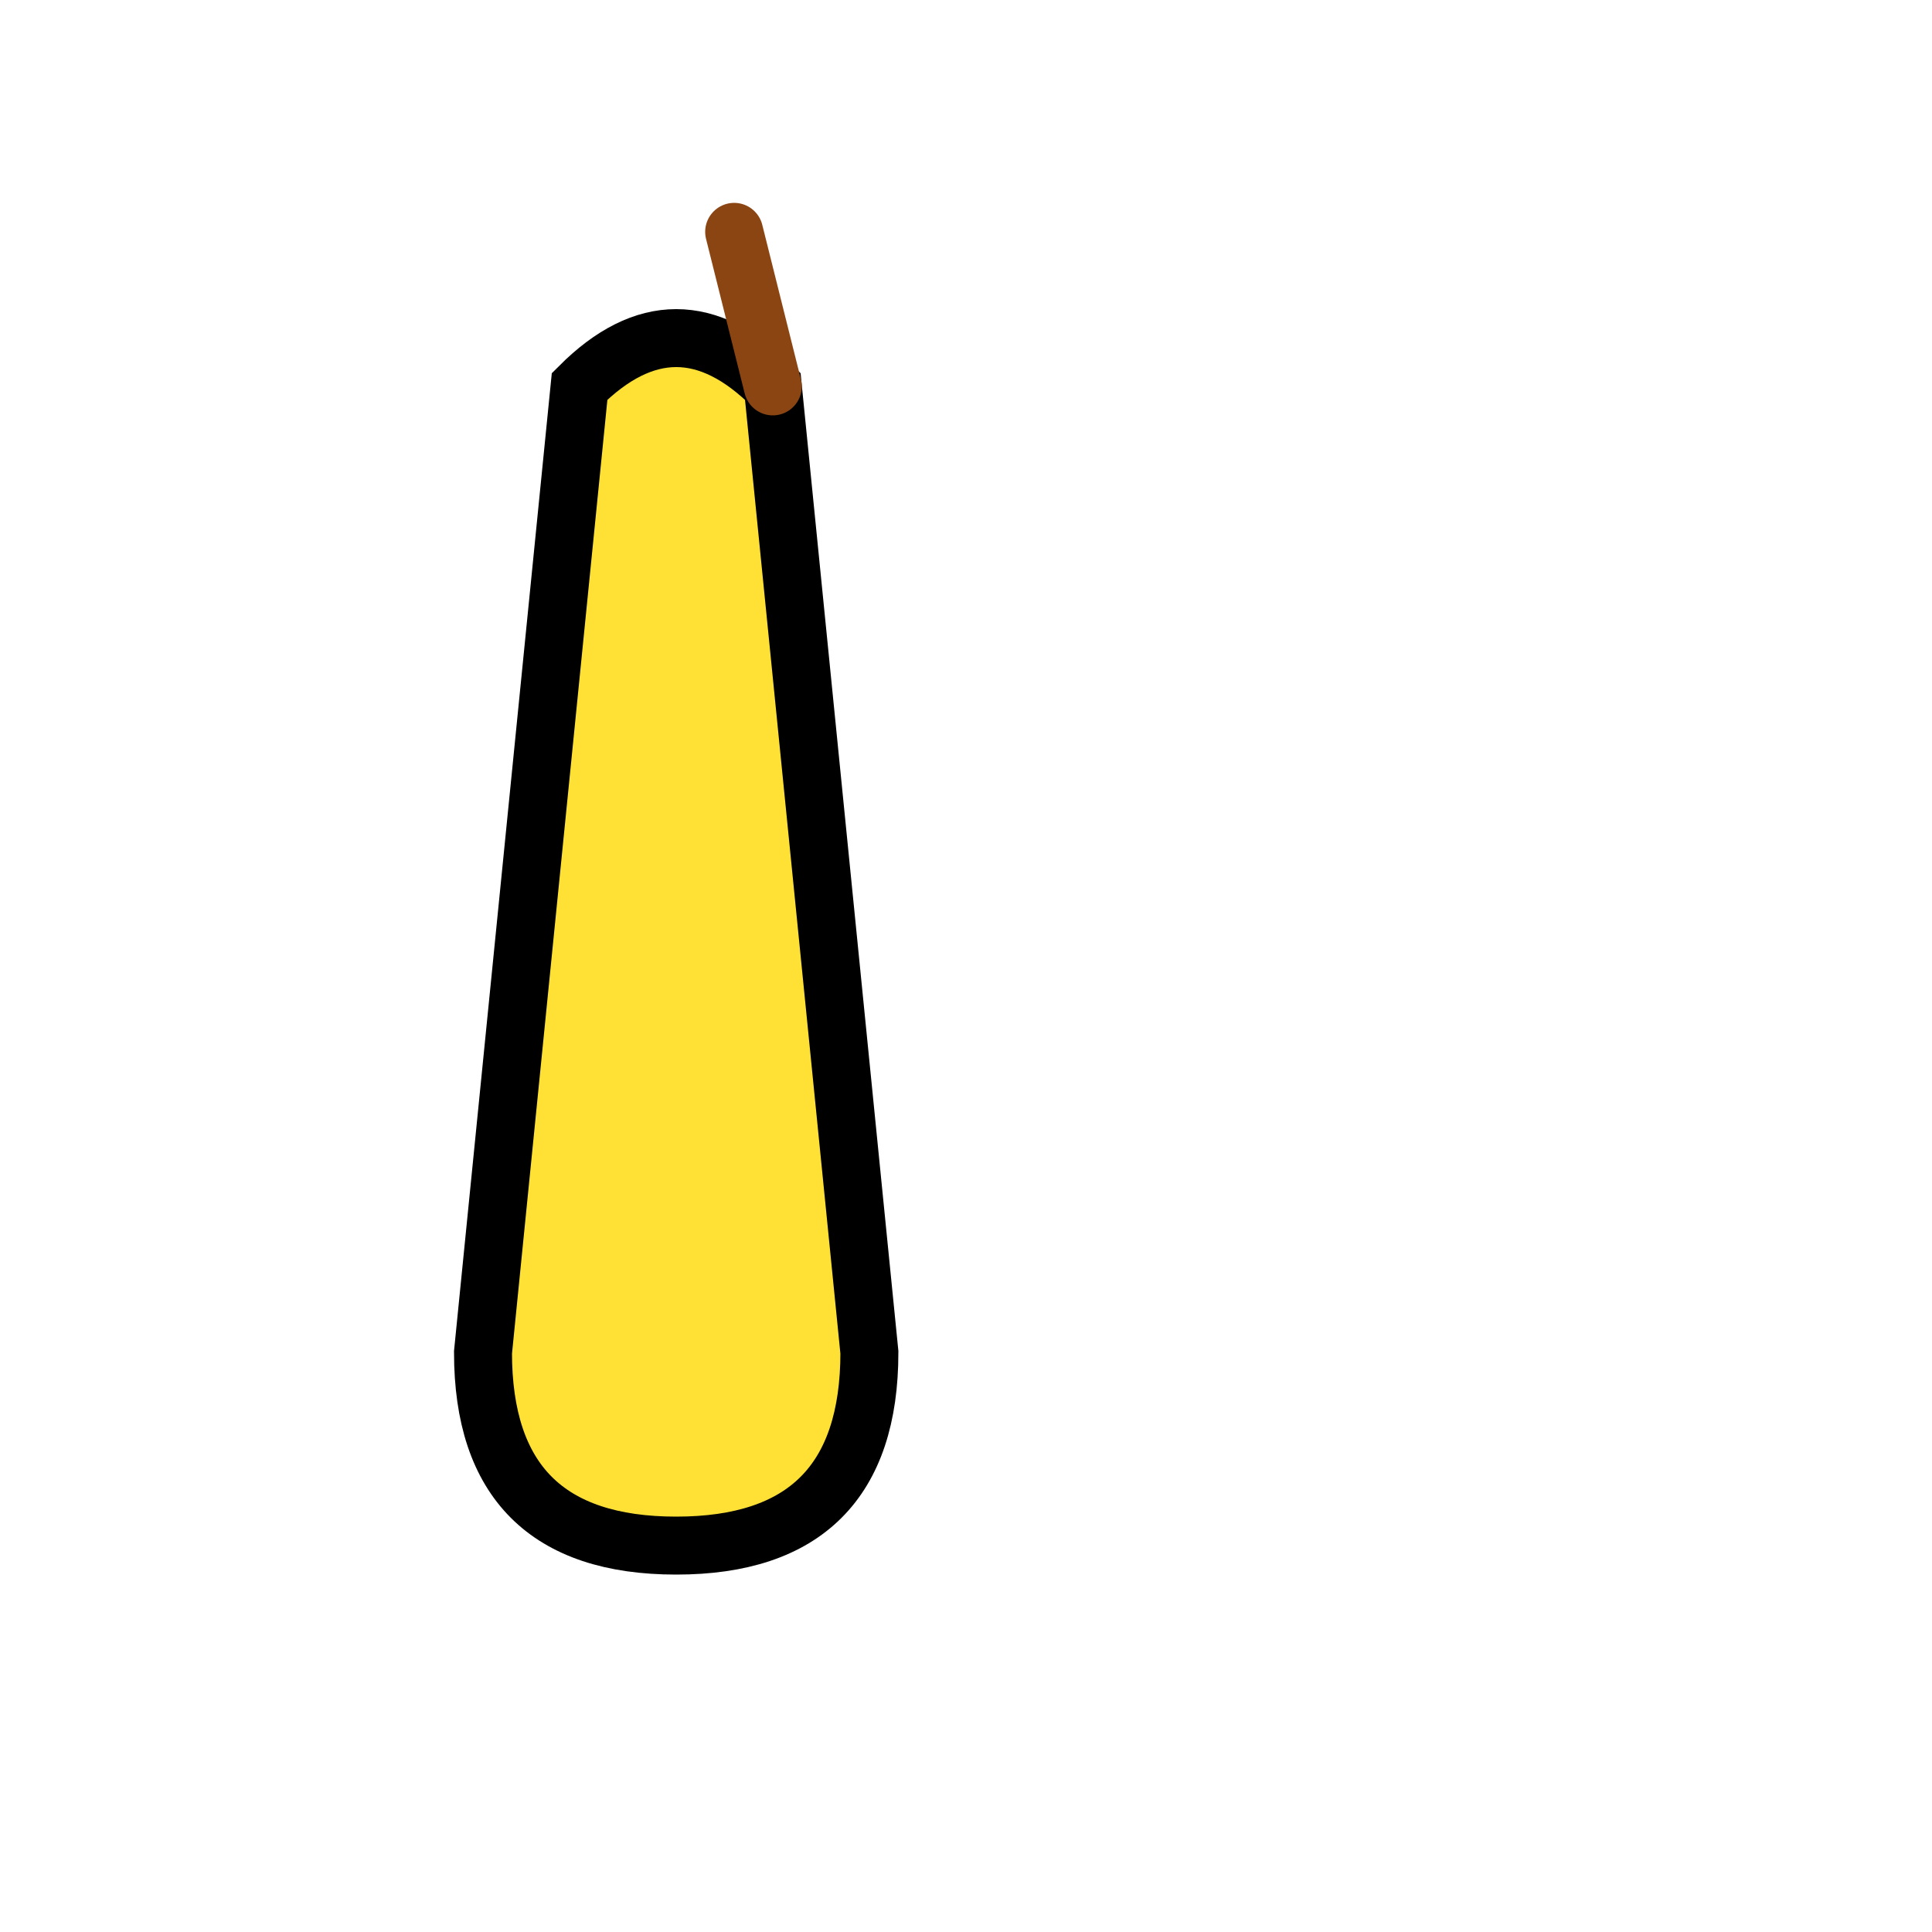
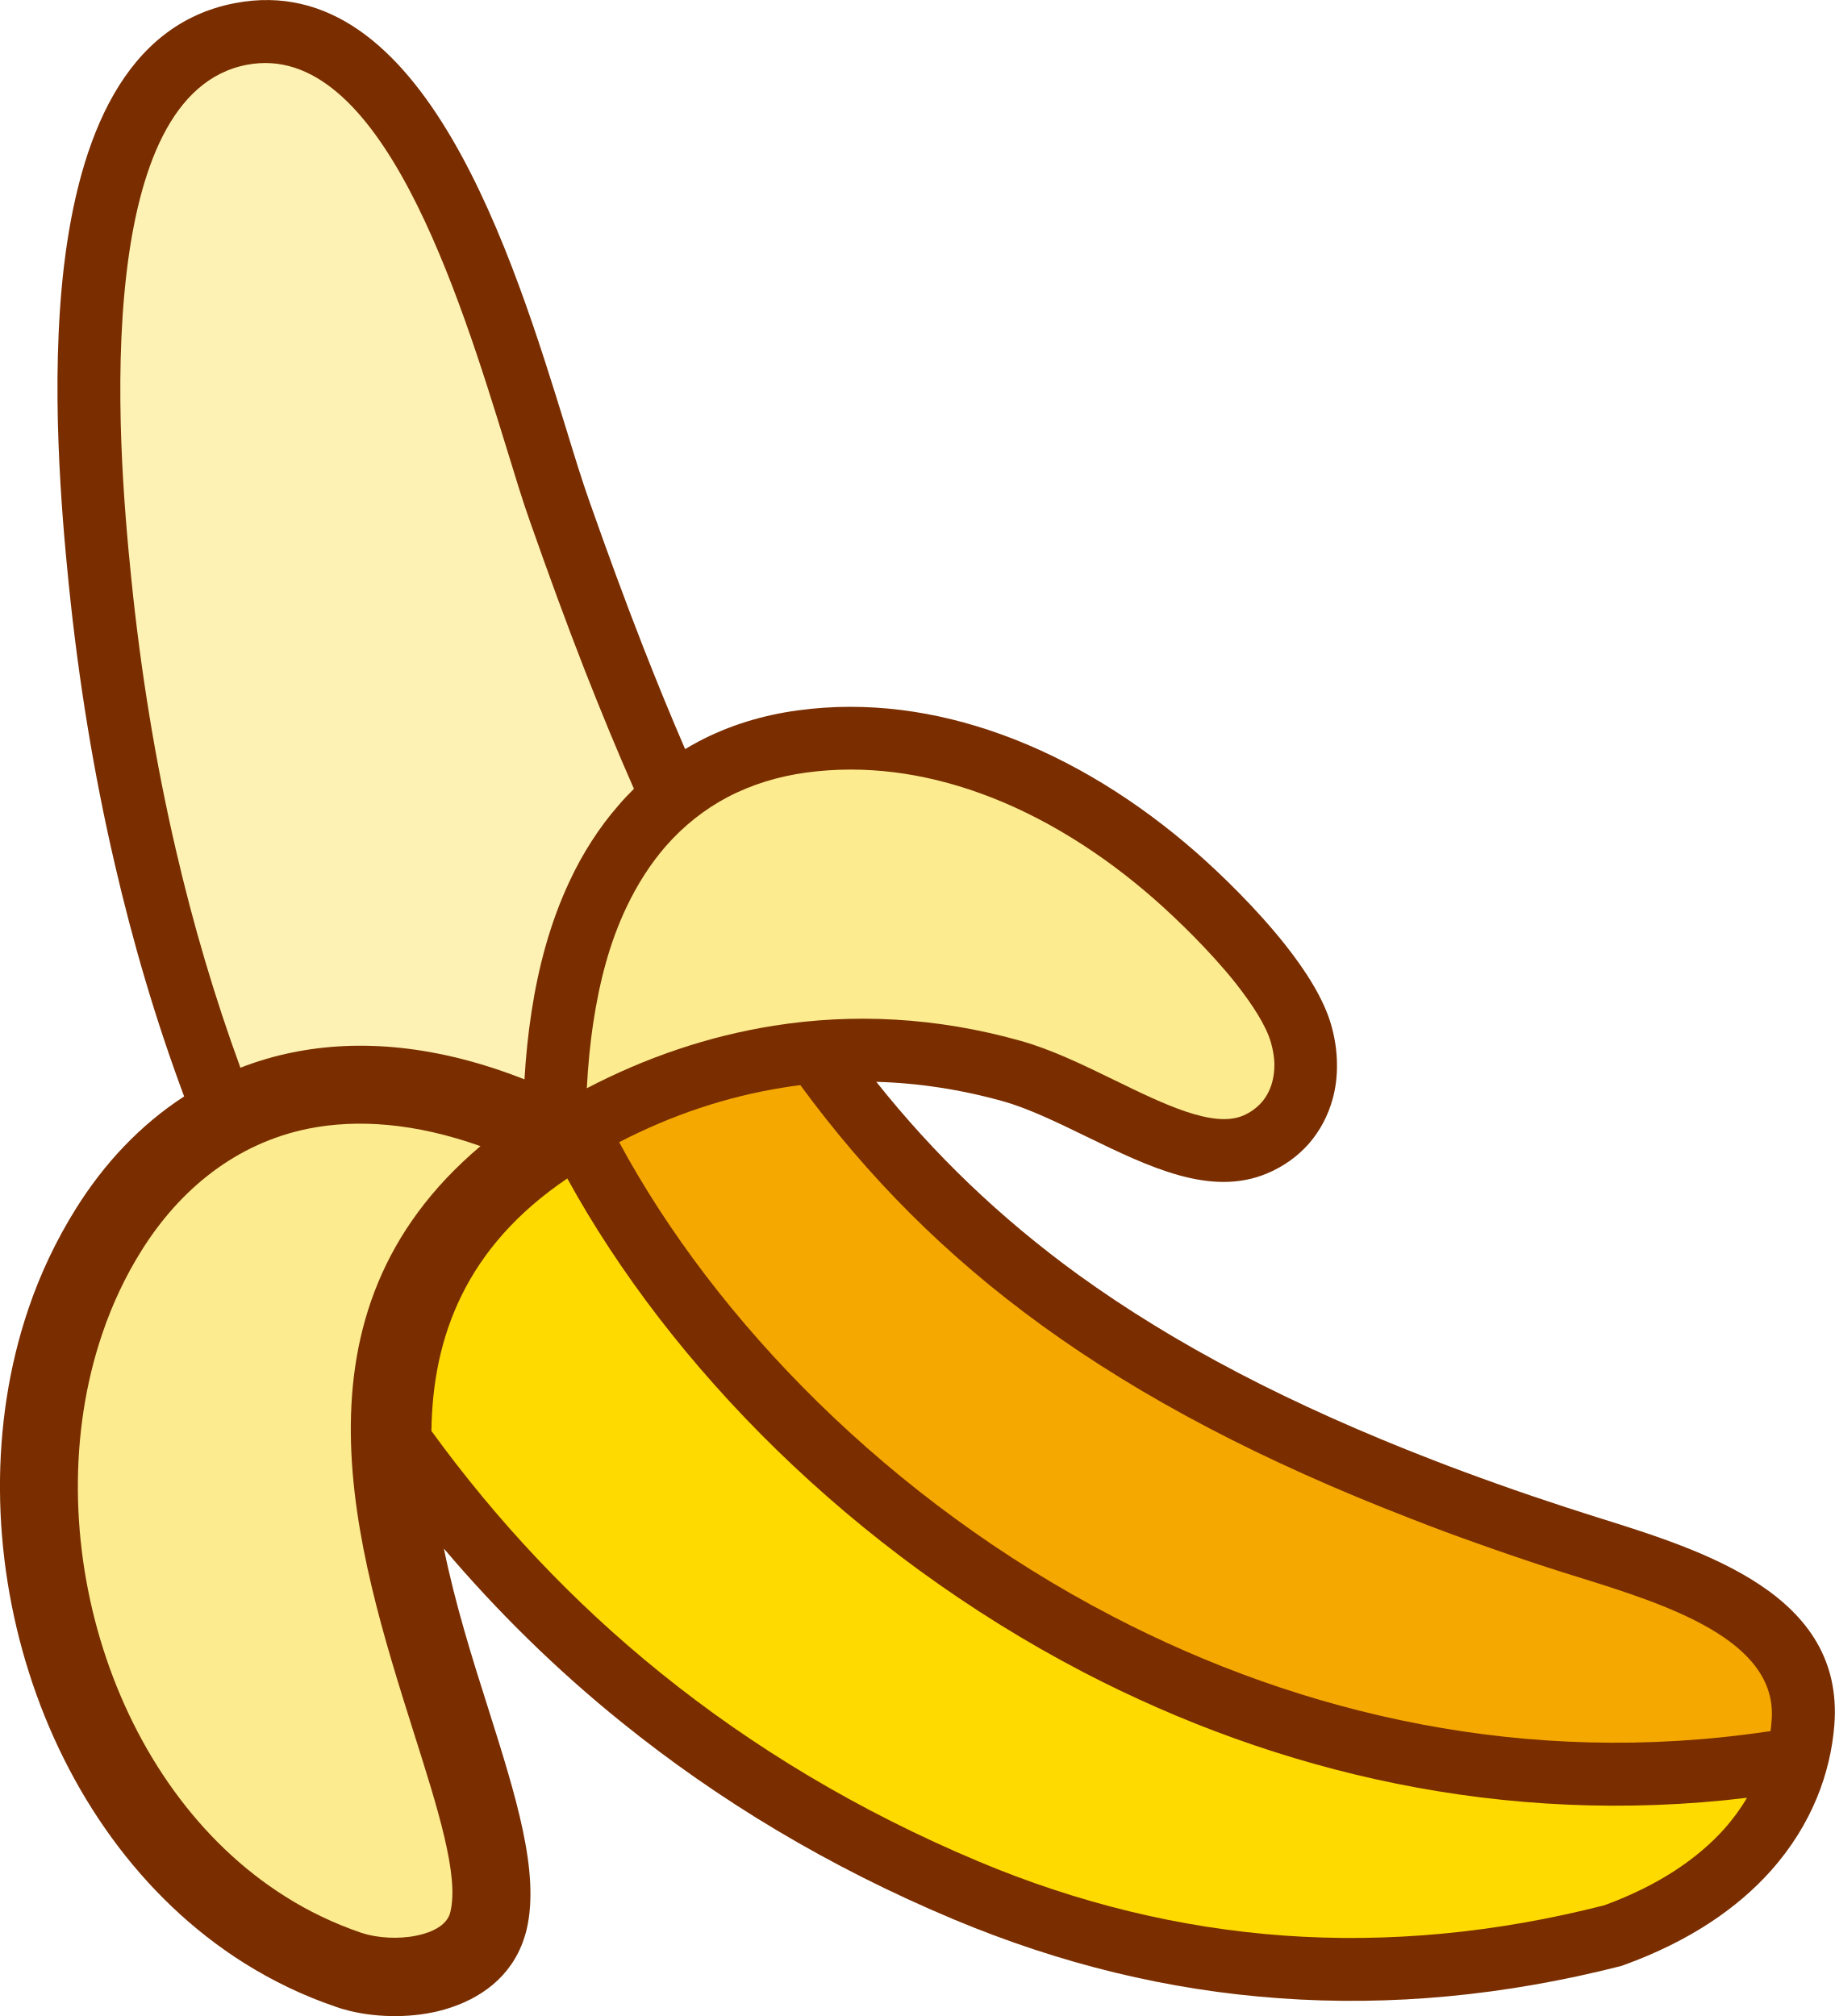
- <svg xmlns="http://www.w3.org/2000/svg" viewBox="0 0 100 100">
-   <path d="M30 20 Q35 15 40 20 L45 70 Q45 80 35 80 Q25 80 25 70 Z" fill="#FFE135" stroke="#000" stroke-width="3" />
-   <line x1="40" y1="20" x2="38" y2="12" stroke="#8B4513" stroke-width="3" stroke-linecap="round" />
+ <svg xmlns="http://www.w3.org/2000/svg" version="1.1" id="Layer_1" x="0px" y="0px" viewBox="0 0 111.81 122.88" style="enable-background:new 0 0 111.81 122.88" xml:space="preserve">
+   <style type="text/css">
+ .st0{fill:#7A2E00;}
+ .st1{fill:#FCEB8F;}
+ .st2{fill:#FEDA00;}
+ .st3{fill:#FDF2B4;}
+ .st4{fill:#F5A800;}
+ </style>
+   <g>
+     <path class="st0" d="M11.22,66.83c-1.71-4.59-3.11-9.33-4.23-14.18c-1.29-5.54-2.21-11.24-2.8-17.03C3.76,31.35,3.05,23.4,3.9,16.2 C4.83,8.42,7.57,1.48,14.32,0.19c11.52-2.2,16.95,15.47,20.2,26.01c0.51,1.67,0.97,3.15,1.37,4.28c1.09,3.1,2.18,6.08,3.31,8.97 c0.84,2.15,1.69,4.22,2.55,6.21c0.26-0.16,0.52-0.3,0.79-0.45c1.89-1,3.94-1.62,6.07-1.91c4.24-0.58,8.43,0.03,12.37,1.45 c4.37,1.57,8.43,4.15,11.92,7.21c1.49,1.31,3.65,3.4,5.39,5.59c1.31,1.65,2.4,3.38,2.84,4.96c0.21,0.75,0.33,1.51,0.34,2.26 c0.02,0.78-0.07,1.52-0.26,2.21c-0.28,1.02-0.77,1.95-1.46,2.74c-0.66,0.75-1.51,1.37-2.53,1.8c-3.44,1.45-7.2-0.39-11.01-2.24 c-1.75-0.85-3.51-1.71-5.07-2.15c-2.61-0.73-5.2-1.12-7.74-1.19c3.5,4.4,7.51,8.27,12.31,11.76c5.88,4.25,12.92,7.93,21.63,11.3 c1.21,0.47,2.53,0.96,3.94,1.46c1.37,0.49,2.76,0.96,4.19,1.43h0.01l0,0c0.73,0.24,1.31,0.42,1.9,0.61 c6.52,2.04,15.03,4.7,14.4,12.66c-0.23,2.87-1.34,6.03-3.87,8.87c-2.01,2.25-4.91,4.28-8.97,5.75c-0.06,0.02-0.12,0.04-0.18,0.06 l0,0c-7.08,1.8-14.01,2.45-20.78,1.96c-6.78-0.48-13.39-2.1-19.84-4.8c-7.66-3.21-14.39-7.28-20.28-12.04 c-3.99-3.22-7.58-6.76-10.81-10.57c0.69,3.38,1.73,6.7,2.7,9.74c1.7,5.38,3.16,10.01,2.34,13.49c-0.04,0.17-0.1,0.37-0.17,0.58 c-0.78,2.31-2.65,3.65-4.82,4.28c-1.87,0.54-4.02,0.51-5.75,0.1c-0.28-0.07-0.58-0.15-0.88-0.26c-1.98-0.67-3.84-1.57-5.58-2.66 c-6.33-3.98-10.82-10.46-13.12-17.7c-2.29-7.2-2.42-15.17-0.04-22.18c0.72-2.13,1.69-4.18,2.89-6.1 C6.36,70.89,8.57,68.55,11.22,66.83L11.22,66.83L11.22,66.83z" />
+     <path class="st1" d="M25.2,105.56c-3.51-11.13-8.04-25.47,4.08-35.7c-3.98-1.41-7.49-1.67-10.52-1.06 c-4.34,0.89-7.76,3.64-10.12,7.4c-1,1.59-1.8,3.3-2.41,5.1c-2.05,6.04-1.93,12.96,0.06,19.21c1.98,6.22,5.79,11.76,11.13,15.11 c1.41,0.89,2.94,1.62,4.57,2.18c0.12,0.04,0.27,0.08,0.45,0.13c1.02,0.24,2.27,0.26,3.35-0.05c0.78-0.22,1.42-0.62,1.62-1.22 c0.01-0.02,0.02-0.07,0.04-0.15C27.97,114.31,26.69,110.26,25.2,105.56L25.2,105.56L25.2,105.56z" />
+     <path class="st2" d="M26.29,87.22c3.95,5.44,8.58,10.4,13.97,14.75c5.61,4.53,12.04,8.41,19.37,11.49 c6.07,2.55,12.28,4.06,18.63,4.52c6.34,0.45,12.85-0.15,19.51-1.85c3.35-1.23,5.7-2.87,7.3-4.65c0.55-0.62,1.01-1.26,1.39-1.9 c-14.84,1.79-28.68-1.54-40.43-7.65c-14.1-7.34-25.21-18.71-31.46-30.1C28.38,76.01,26.36,81.49,26.29,87.22L26.29,87.22 L26.29,87.22z" />
+     <path class="st3" d="M38.63,48.08c-1.02-2.31-2.01-4.72-3-7.24c-1.11-2.84-2.22-5.88-3.35-9.1c-0.43-1.21-0.89-2.72-1.41-4.42 C28,18.01,23.19,2.39,15.04,3.95c-4.61,0.88-6.59,6.43-7.33,12.7C6.9,23.49,7.58,31.14,8,35.26c0.57,5.6,1.46,11.14,2.72,16.55 c1.05,4.54,2.36,8.98,3.93,13.27c1.01-0.39,2.06-0.71,3.17-0.93c4.12-0.84,8.86-0.44,14.14,1.64c0.08-1.37,0.22-2.75,0.43-4.12 c0.42-2.74,1.14-5.45,2.32-7.96c0.41-0.88,0.86-1.69,1.35-2.45c0.5-0.78,1.04-1.5,1.62-2.16C37.97,48.75,38.3,48.41,38.63,48.08 L38.63,48.08L38.63,48.08z" />
+     <path class="st1" d="M35.76,66.33c3.6-1.88,7.42-3.18,11.39-3.81c4.86-0.77,9.92-0.52,15.04,0.92c1.92,0.54,3.82,1.47,5.71,2.39 c3.03,1.48,6.03,2.94,7.85,2.17c0.45-0.19,0.83-0.47,1.13-0.81c0.3-0.34,0.51-0.75,0.64-1.21c0.1-0.36,0.14-0.74,0.14-1.13 c-0.01-0.4-0.08-0.84-0.21-1.3c-0.29-1.03-1.13-2.32-2.15-3.62c-1.57-1.97-3.56-3.89-4.93-5.1c-3.16-2.78-6.8-5.1-10.67-6.49 c-3.39-1.22-6.97-1.74-10.57-1.25c-1.69,0.23-3.31,0.72-4.8,1.5c-1.38,0.73-2.65,1.72-3.77,3c-0.45,0.52-0.88,1.09-1.29,1.73 c-0.4,0.62-0.77,1.29-1.11,2.01c-1.01,2.13-1.62,4.48-1.99,6.9C35.96,63.59,35.83,64.96,35.76,66.33L35.76,66.33L35.76,66.33z" />
+     <path class="st4" d="M107.89,105.52c0.03-0.23,0.06-0.45,0.07-0.67c0.39-4.91-6.47-7.06-11.72-8.7c-0.75-0.23-1.47-0.46-1.96-0.62 l0,0c-1.47-0.48-2.9-0.97-4.27-1.46c-1.33-0.47-2.68-0.97-4.05-1.51c-9.04-3.5-16.36-7.34-22.48-11.78 c-5.86-4.25-10.61-9.05-14.71-14.64c-0.35,0.04-0.7,0.09-1.04,0.15c-3.46,0.55-6.82,1.68-10,3.33c5.88,10.9,16.51,21.85,30.07,28.9 c11.57,6.02,25.26,9.19,39.91,7.02C107.77,105.53,107.83,105.53,107.89,105.52L107.89,105.52L107.89,105.52z" />
+   </g>
</svg>
